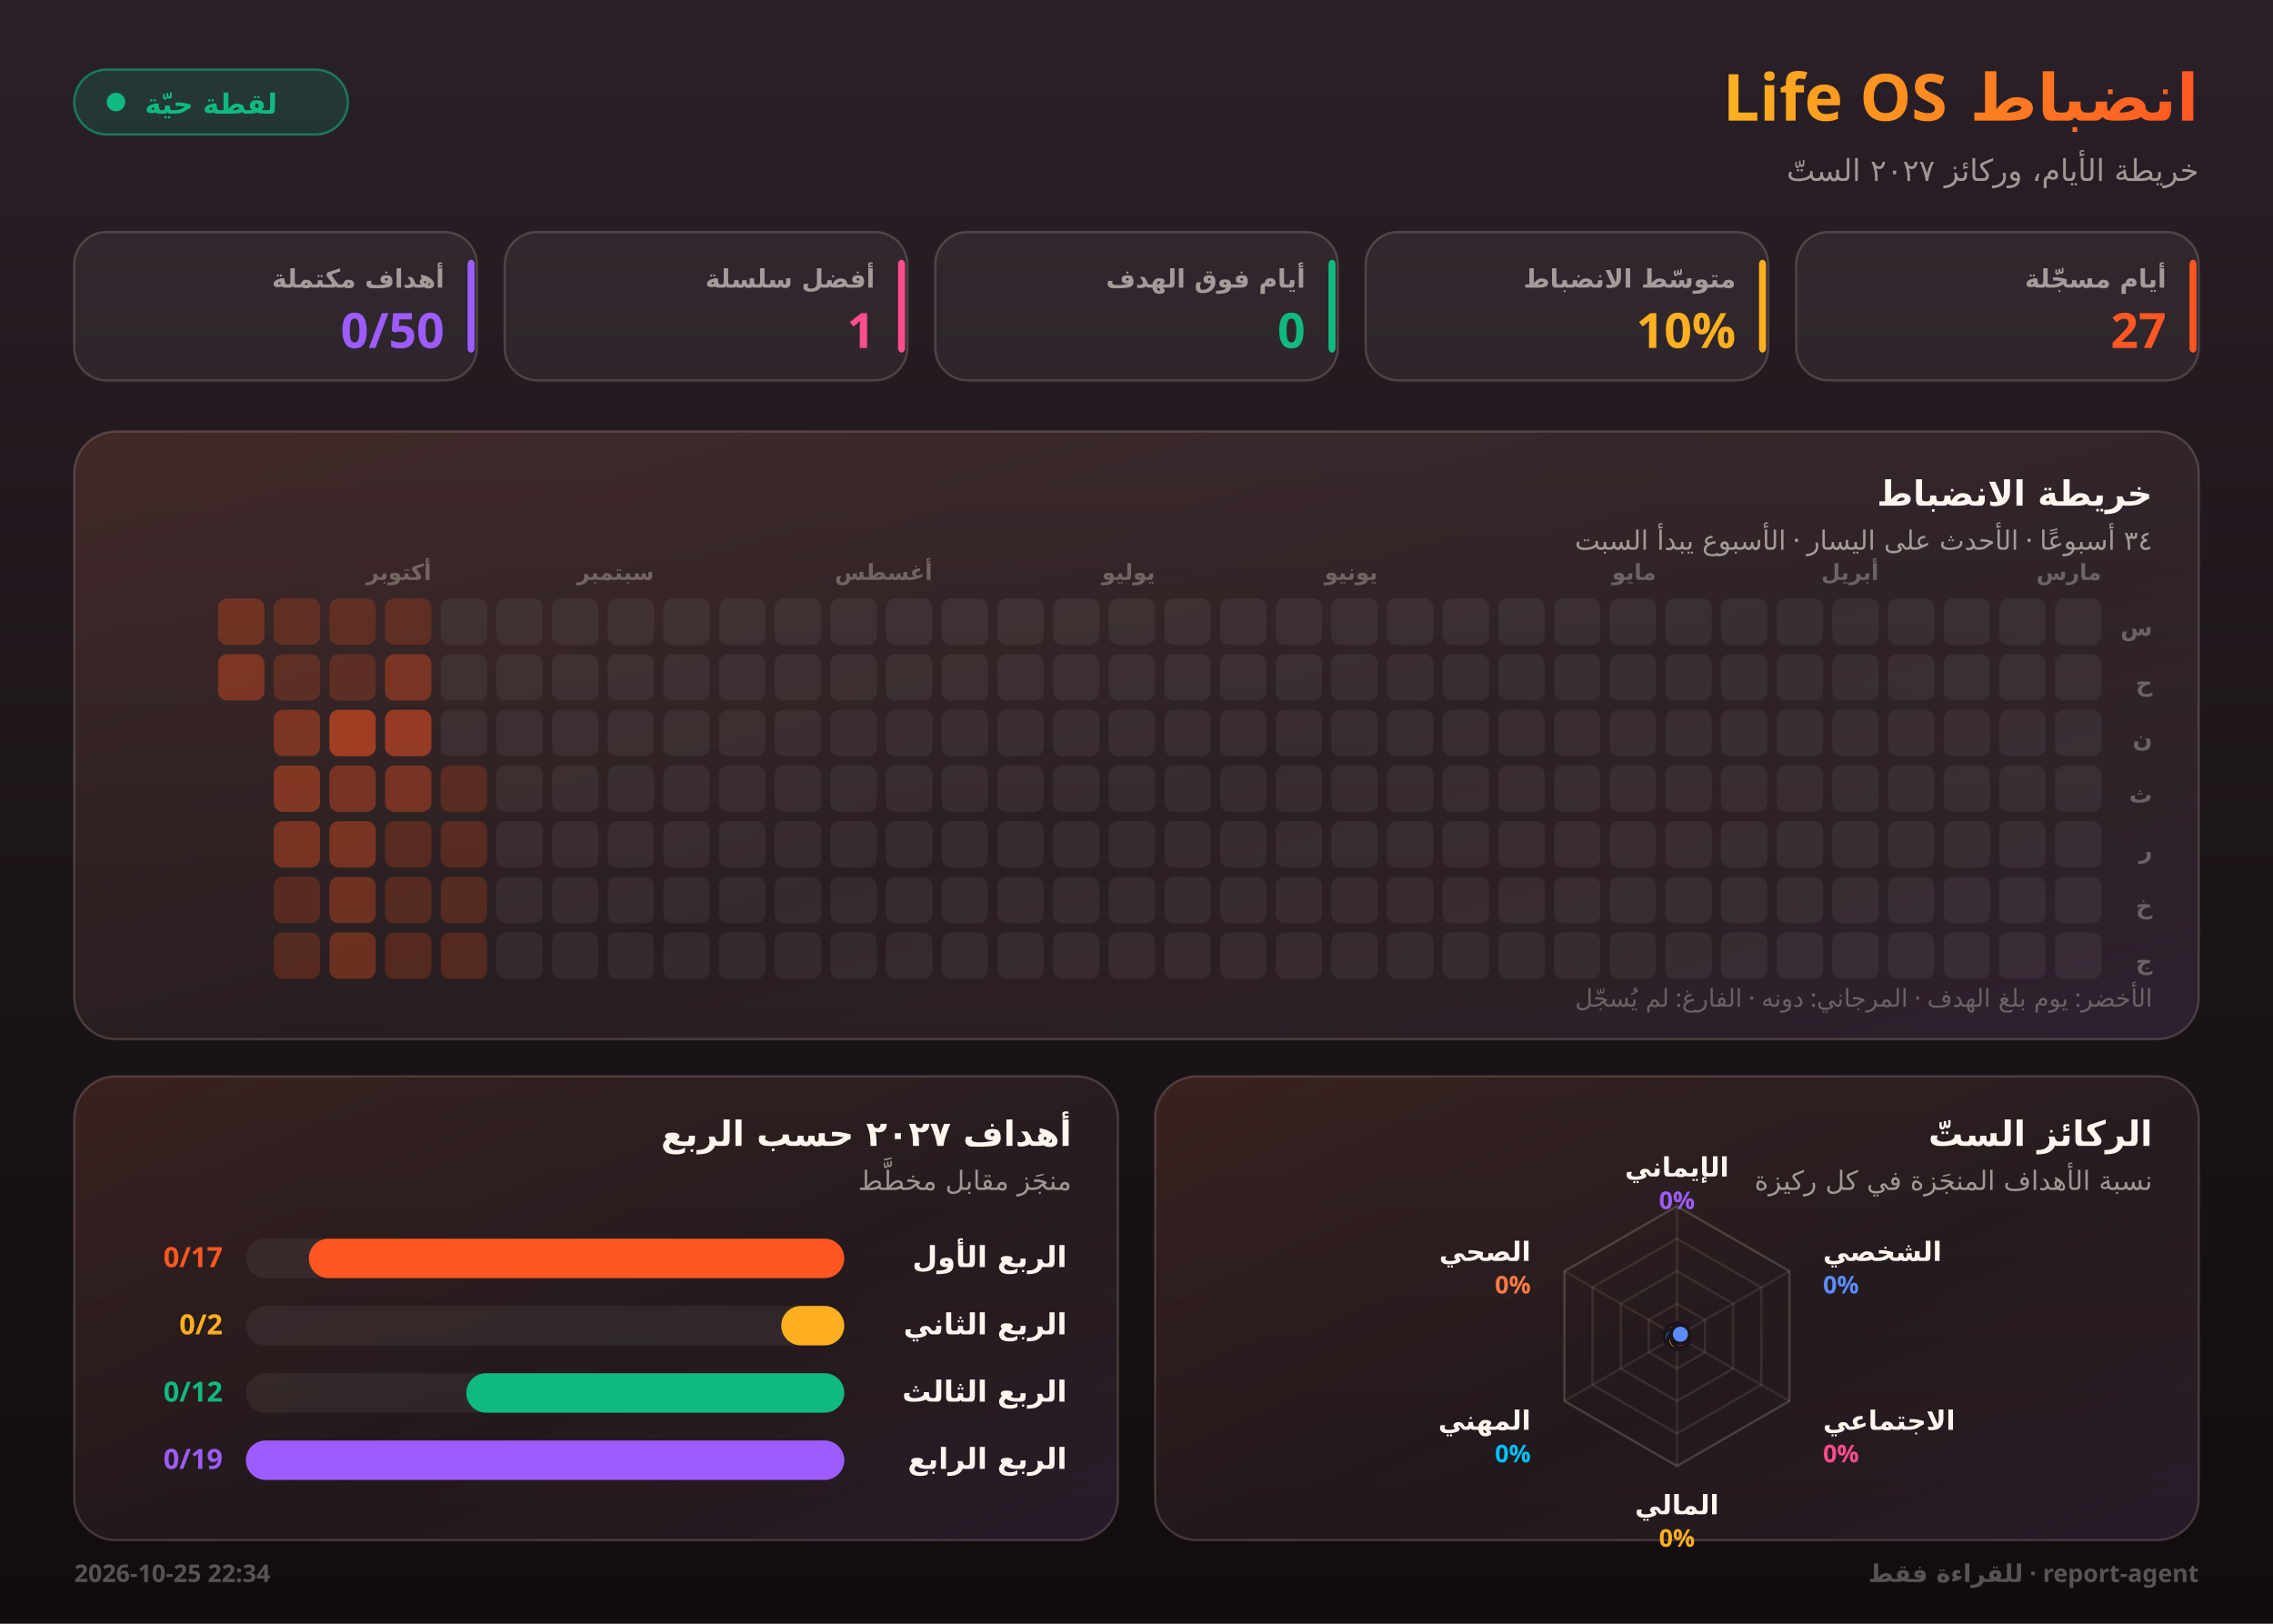
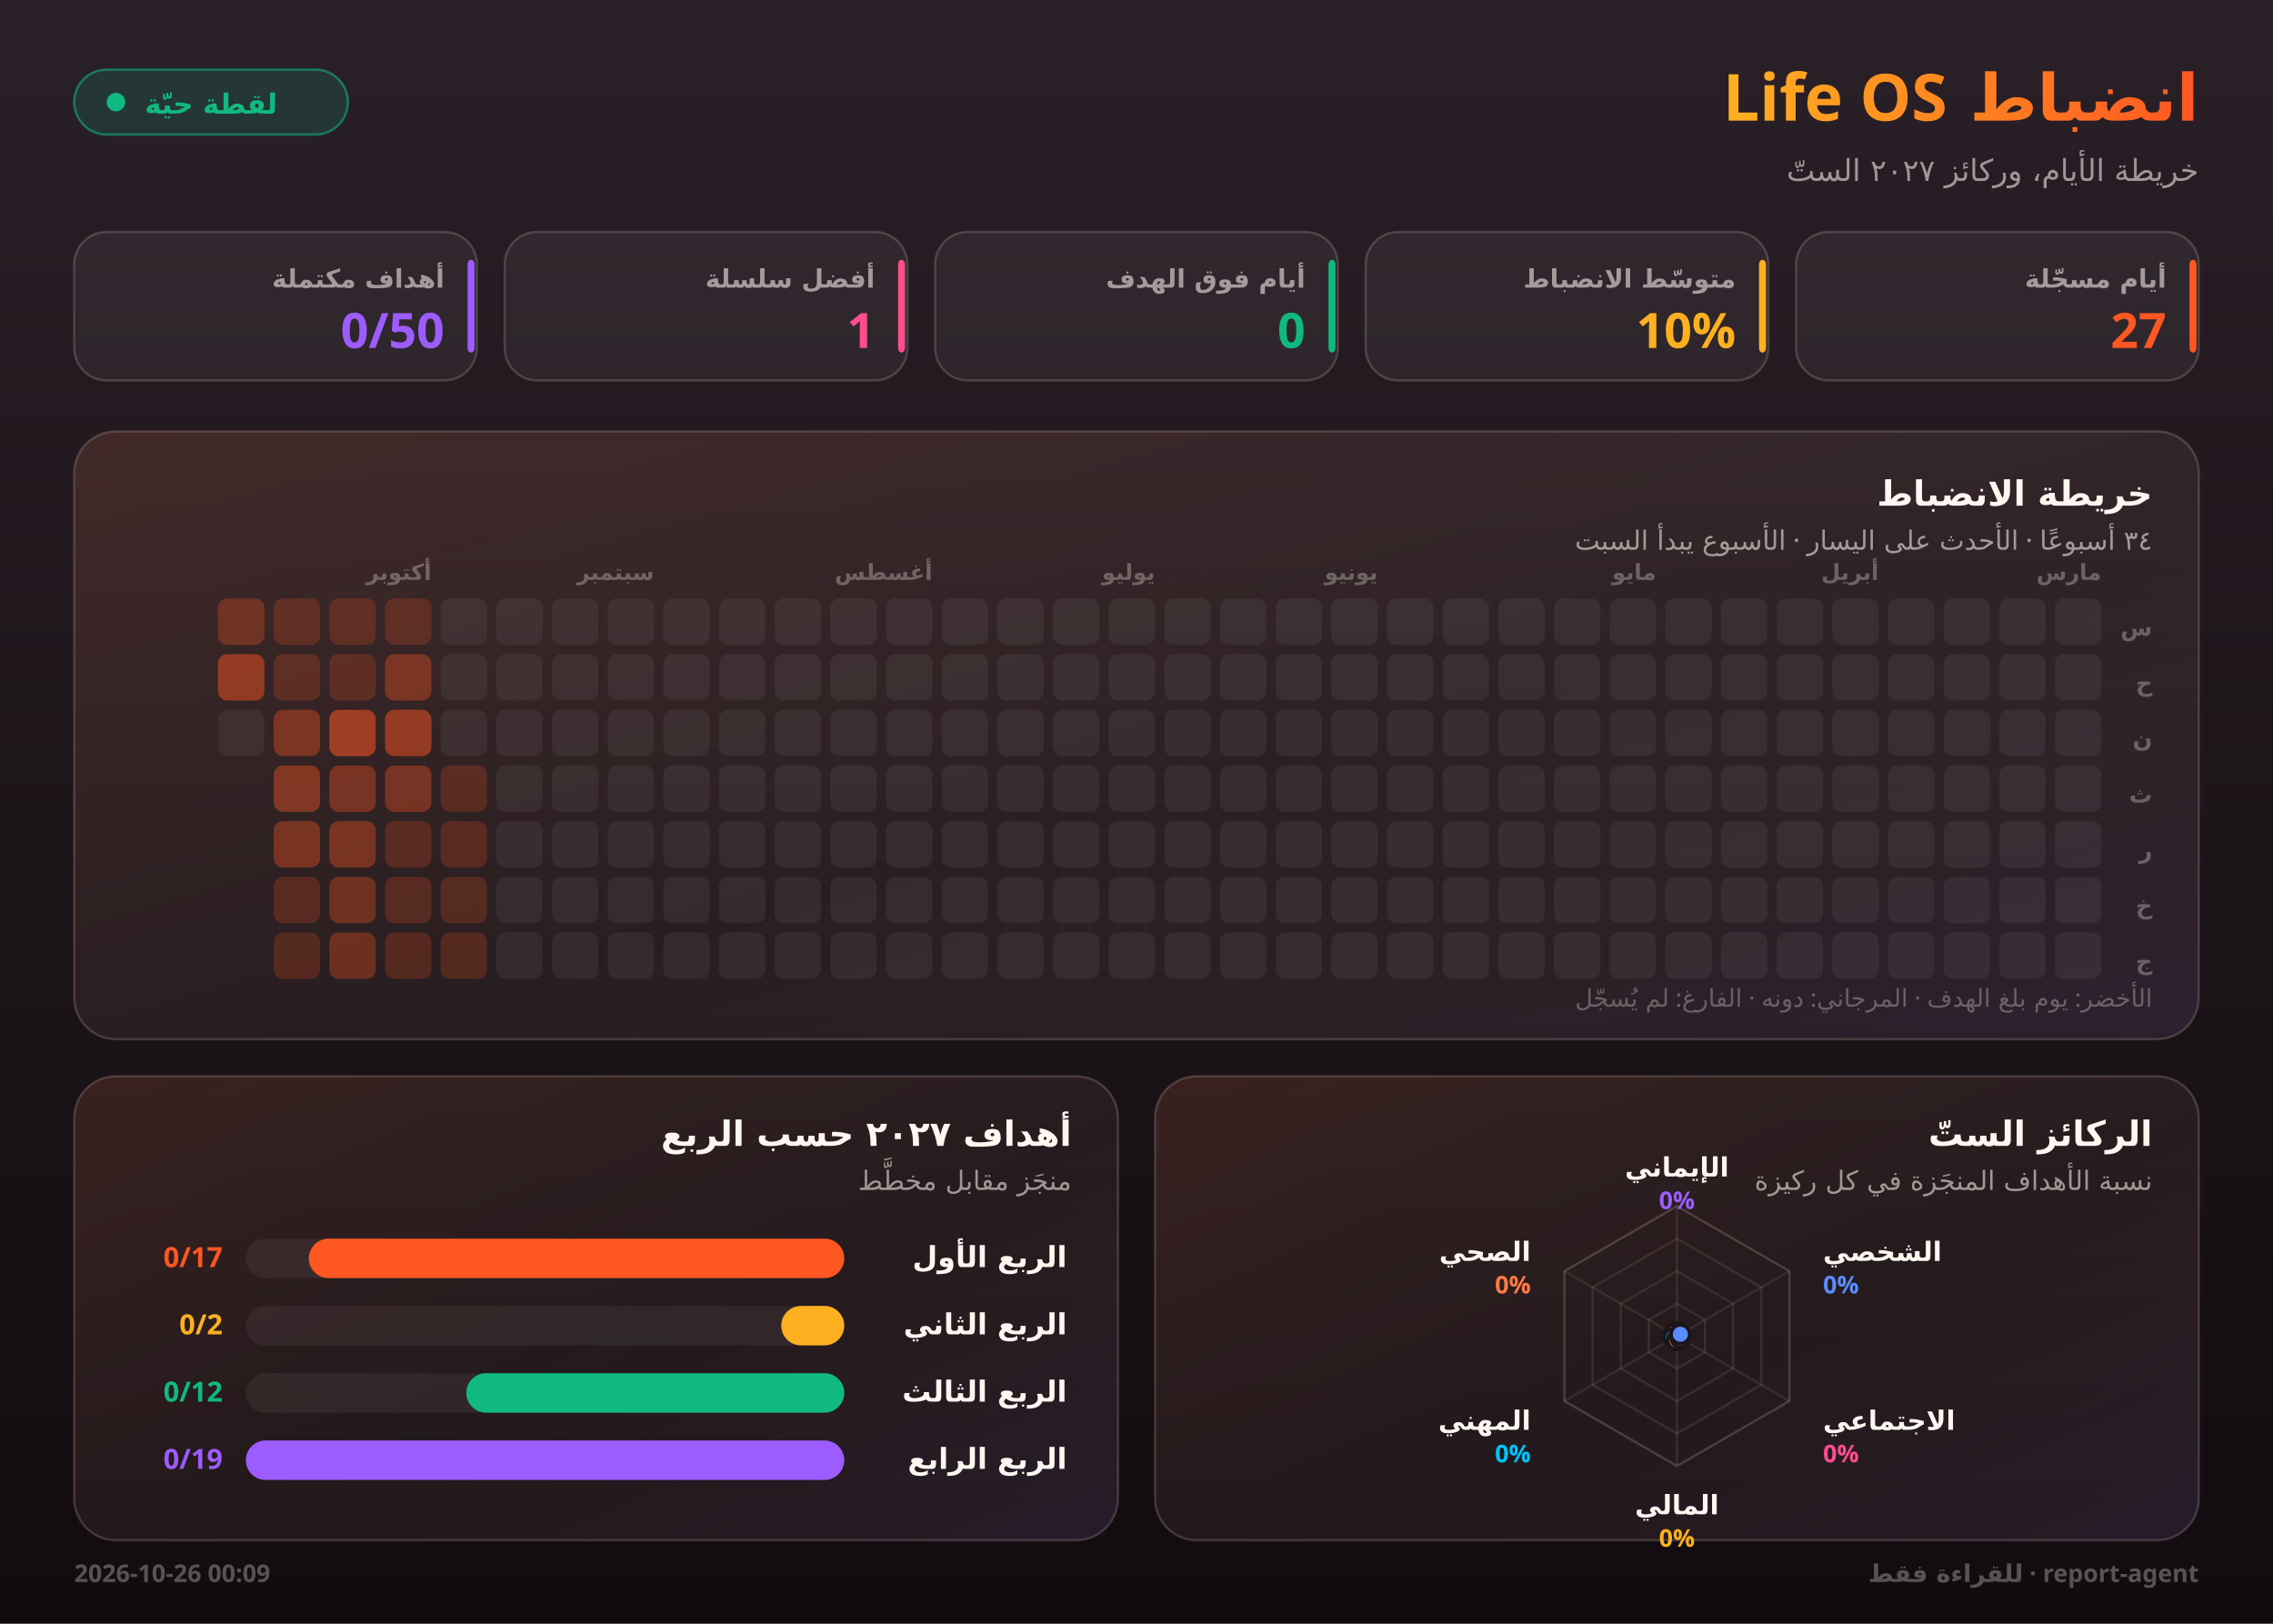
<svg xmlns="http://www.w3.org/2000/svg" width="980" height="700" viewBox="0 0 980 700" font-family="Tajawal, Cairo, 'Segoe UI', system-ui, sans-serif">
  <defs>
    <linearGradient id="sky" x1="0" y1="0" x2="0" y2="1">
      <stop offset="0%" stop-color="#2A2028" />
      <stop offset="55%" stop-color="#1B1418" />
      <stop offset="100%" stop-color="#120C10" />
    </linearGradient>
    <linearGradient id="sheen" x1="0" y1="0" x2="1" y2="1">
      <stop offset="0%" stop-color="#FF5722" stop-opacity="0.10" />
      <stop offset="55%" stop-color="#FF5722" stop-opacity="0.02" />
      <stop offset="100%" stop-color="#9D5CFF" stop-opacity="0.07" />
    </linearGradient>
    <linearGradient id="title" x1="1" y1="0" x2="0" y2="0">
      <stop offset="0%" stop-color="#FF5722" />
      <stop offset="100%" stop-color="#FFB020" />
    </linearGradient>
  </defs>
  <rect width="980" height="700" fill="url(#sky)" />
  <text x="948" y="52" fill="url(#title)" font-size="28" font-weight="800" text-anchor="start" style="direction:rtl;unicode-bidi:isolate">انضباط Life OS</text>
  <text x="948" y="78" fill="rgba(255,246,240,0.56)" font-size="13" font-weight="500" text-anchor="start" style="direction:rtl;unicode-bidi:isolate">خريطة الأيام، وركائز ٢٠٢٧ الستّ</text>
  <rect x="32" y="30" width="118" height="28" rx="14" fill="#10B981" fill-opacity="0.16" stroke="#10B981" stroke-opacity="0.55" />
  <circle cx="50" cy="44" r="4" fill="#10B981" />
  <text x="91" y="49" fill="#10B981" font-size="12" font-weight="700" text-anchor="middle" style="direction:rtl;unicode-bidi:isolate">لقطة حيّة</text>
  <rect x="774.4" y="100" width="173.6" height="64" rx="14" fill="rgba(255,255,255,0.05)" stroke="rgba(255,225,210,0.18)" />
  <rect x="944" y="112" width="3" height="40" rx="2" fill="#FF5722" />
  <text x="934" y="124" fill="rgba(255,246,240,0.56)" font-size="11" font-weight="600" text-anchor="start" style="direction:rtl;unicode-bidi:isolate">أيام مسجّلة</text>
  <text x="934" y="150" fill="#FF5722" font-size="21" font-weight="800" text-anchor="end" style="direction:ltr;unicode-bidi:isolate">27</text>
  <rect x="588.8" y="100" width="173.6" height="64" rx="14" fill="rgba(255,255,255,0.05)" stroke="rgba(255,225,210,0.18)" />
  <rect x="758.4" y="112" width="3" height="40" rx="2" fill="#FFB020" />
  <text x="748.4" y="124" fill="rgba(255,246,240,0.56)" font-size="11" font-weight="600" text-anchor="start" style="direction:rtl;unicode-bidi:isolate">متوسّط الانضباط</text>
  <text x="748.4" y="150" fill="#FFB020" font-size="21" font-weight="800" text-anchor="end" style="direction:ltr;unicode-bidi:isolate">10%</text>
  <rect x="403.2" y="100" width="173.6" height="64" rx="14" fill="rgba(255,255,255,0.05)" stroke="rgba(255,225,210,0.18)" />
  <rect x="572.8" y="112" width="3" height="40" rx="2" fill="#10B981" />
  <text x="562.8" y="124" fill="rgba(255,246,240,0.56)" font-size="11" font-weight="600" text-anchor="start" style="direction:rtl;unicode-bidi:isolate">أيام فوق الهدف</text>
  <text x="562.8" y="150" fill="#10B981" font-size="21" font-weight="800" text-anchor="end" style="direction:ltr;unicode-bidi:isolate">0</text>
  <rect x="217.6" y="100" width="173.6" height="64" rx="14" fill="rgba(255,255,255,0.05)" stroke="rgba(255,225,210,0.18)" />
  <rect x="387.2" y="112" width="3" height="40" rx="2" fill="#FF4D8D" />
  <text x="377.2" y="124" fill="rgba(255,246,240,0.56)" font-size="11" font-weight="600" text-anchor="start" style="direction:rtl;unicode-bidi:isolate">أفضل سلسلة</text>
  <text x="377.2" y="150" fill="#FF4D8D" font-size="21" font-weight="800" text-anchor="end" style="direction:ltr;unicode-bidi:isolate">1</text>
  <rect x="32" y="100" width="173.6" height="64" rx="14" fill="rgba(255,255,255,0.05)" stroke="rgba(255,225,210,0.18)" />
  <rect x="201.6" y="112" width="3" height="40" rx="2" fill="#9D5CFF" />
  <text x="191.6" y="124" fill="rgba(255,246,240,0.56)" font-size="11" font-weight="600" text-anchor="start" style="direction:rtl;unicode-bidi:isolate">أهداف مكتملة</text>
  <text x="191.6" y="150" fill="#9D5CFF" font-size="21" font-weight="800" text-anchor="end" style="direction:ltr;unicode-bidi:isolate">0/50</text>
  <g>
    <rect x="32" y="186" width="916" height="262" rx="18" fill="rgba(255,255,255,0.045)" stroke="rgba(255,225,210,0.18)" />
    <rect x="32" y="186" width="916" height="262" rx="18" fill="url(#sheen)" />
  </g>
  <text x="928" y="218" fill="#FFF6F0" font-size="15" font-weight="700" text-anchor="start" style="direction:rtl;unicode-bidi:isolate">خريطة الانضباط</text>
  <text x="928" y="237" fill="rgba(255,246,240,0.56)" font-size="11.5" font-weight="500" text-anchor="start" style="direction:rtl;unicode-bidi:isolate">٣٤ أسبوعًا · الأحدث على اليسار · الأسبوع يبدأ السبت</text>
  <text x="928" y="274" fill="rgba(255,246,240,0.30)" font-size="10" font-weight="600" text-anchor="start" style="direction:rtl;unicode-bidi:isolate">س</text>
  <text x="928" y="298" fill="rgba(255,246,240,0.30)" font-size="10" font-weight="600" text-anchor="start" style="direction:rtl;unicode-bidi:isolate">ح</text>
  <text x="928" y="322" fill="rgba(255,246,240,0.30)" font-size="10" font-weight="600" text-anchor="start" style="direction:rtl;unicode-bidi:isolate">ن</text>
  <text x="928" y="346" fill="rgba(255,246,240,0.30)" font-size="10" font-weight="600" text-anchor="start" style="direction:rtl;unicode-bidi:isolate">ث</text>
  <text x="928" y="370" fill="rgba(255,246,240,0.30)" font-size="10" font-weight="600" text-anchor="start" style="direction:rtl;unicode-bidi:isolate">ر</text>
  <text x="928" y="394" fill="rgba(255,246,240,0.30)" font-size="10" font-weight="600" text-anchor="start" style="direction:rtl;unicode-bidi:isolate">خ</text>
  <text x="928" y="418" fill="rgba(255,246,240,0.30)" font-size="10" font-weight="600" text-anchor="start" style="direction:rtl;unicode-bidi:isolate">ج</text>
  <text x="906" y="250" fill="rgba(255,246,240,0.30)" font-size="9.5" font-weight="600" text-anchor="start" style="direction:rtl;unicode-bidi:isolate">مارس</text>
  <rect x="886" y="258" width="20" height="20" rx="4" fill="rgba(255,255,255,0.055)" fill-opacity="1.00" />
  <rect x="886" y="282" width="20" height="20" rx="4" fill="rgba(255,255,255,0.055)" fill-opacity="1.00" />
  <rect x="886" y="306" width="20" height="20" rx="4" fill="rgba(255,255,255,0.055)" fill-opacity="1.00" />
  <rect x="886" y="330" width="20" height="20" rx="4" fill="rgba(255,255,255,0.055)" fill-opacity="1.00" />
  <rect x="886" y="354" width="20" height="20" rx="4" fill="rgba(255,255,255,0.055)" fill-opacity="1.00" />
  <rect x="886" y="378" width="20" height="20" rx="4" fill="rgba(255,255,255,0.055)" fill-opacity="1.00" />
  <rect x="886" y="402" width="20" height="20" rx="4" fill="rgba(255,255,255,0.055)" fill-opacity="1.00" />
  <rect x="862" y="258" width="20" height="20" rx="4" fill="rgba(255,255,255,0.055)" fill-opacity="1.00" />
  <rect x="862" y="282" width="20" height="20" rx="4" fill="rgba(255,255,255,0.055)" fill-opacity="1.00" />
  <rect x="862" y="306" width="20" height="20" rx="4" fill="rgba(255,255,255,0.055)" fill-opacity="1.00" />
  <rect x="862" y="330" width="20" height="20" rx="4" fill="rgba(255,255,255,0.055)" fill-opacity="1.00" />
  <rect x="862" y="354" width="20" height="20" rx="4" fill="rgba(255,255,255,0.055)" fill-opacity="1.00" />
  <rect x="862" y="378" width="20" height="20" rx="4" fill="rgba(255,255,255,0.055)" fill-opacity="1.00" />
  <rect x="862" y="402" width="20" height="20" rx="4" fill="rgba(255,255,255,0.055)" fill-opacity="1.00" />
  <rect x="838" y="258" width="20" height="20" rx="4" fill="rgba(255,255,255,0.055)" fill-opacity="1.00" />
  <rect x="838" y="282" width="20" height="20" rx="4" fill="rgba(255,255,255,0.055)" fill-opacity="1.00" />
  <rect x="838" y="306" width="20" height="20" rx="4" fill="rgba(255,255,255,0.055)" fill-opacity="1.00" />
  <rect x="838" y="330" width="20" height="20" rx="4" fill="rgba(255,255,255,0.055)" fill-opacity="1.00" />
  <rect x="838" y="354" width="20" height="20" rx="4" fill="rgba(255,255,255,0.055)" fill-opacity="1.00" />
  <rect x="838" y="378" width="20" height="20" rx="4" fill="rgba(255,255,255,0.055)" fill-opacity="1.00" />
  <rect x="838" y="402" width="20" height="20" rx="4" fill="rgba(255,255,255,0.055)" fill-opacity="1.00" />
  <rect x="814" y="258" width="20" height="20" rx="4" fill="rgba(255,255,255,0.055)" fill-opacity="1.00" />
  <rect x="814" y="282" width="20" height="20" rx="4" fill="rgba(255,255,255,0.055)" fill-opacity="1.00" />
  <rect x="814" y="306" width="20" height="20" rx="4" fill="rgba(255,255,255,0.055)" fill-opacity="1.00" />
  <rect x="814" y="330" width="20" height="20" rx="4" fill="rgba(255,255,255,0.055)" fill-opacity="1.00" />
  <rect x="814" y="354" width="20" height="20" rx="4" fill="rgba(255,255,255,0.055)" fill-opacity="1.00" />
  <rect x="814" y="378" width="20" height="20" rx="4" fill="rgba(255,255,255,0.055)" fill-opacity="1.00" />
  <rect x="814" y="402" width="20" height="20" rx="4" fill="rgba(255,255,255,0.055)" fill-opacity="1.00" />
  <text x="810" y="250" fill="rgba(255,246,240,0.30)" font-size="9.5" font-weight="600" text-anchor="start" style="direction:rtl;unicode-bidi:isolate">أبريل</text>
  <rect x="790" y="258" width="20" height="20" rx="4" fill="rgba(255,255,255,0.055)" fill-opacity="1.00" />
  <rect x="790" y="282" width="20" height="20" rx="4" fill="rgba(255,255,255,0.055)" fill-opacity="1.00" />
  <rect x="790" y="306" width="20" height="20" rx="4" fill="rgba(255,255,255,0.055)" fill-opacity="1.00" />
  <rect x="790" y="330" width="20" height="20" rx="4" fill="rgba(255,255,255,0.055)" fill-opacity="1.00" />
  <rect x="790" y="354" width="20" height="20" rx="4" fill="rgba(255,255,255,0.055)" fill-opacity="1.00" />
  <rect x="790" y="378" width="20" height="20" rx="4" fill="rgba(255,255,255,0.055)" fill-opacity="1.00" />
  <rect x="790" y="402" width="20" height="20" rx="4" fill="rgba(255,255,255,0.055)" fill-opacity="1.00" />
  <rect x="766" y="258" width="20" height="20" rx="4" fill="rgba(255,255,255,0.055)" fill-opacity="1.00" />
  <rect x="766" y="282" width="20" height="20" rx="4" fill="rgba(255,255,255,0.055)" fill-opacity="1.00" />
  <rect x="766" y="306" width="20" height="20" rx="4" fill="rgba(255,255,255,0.055)" fill-opacity="1.00" />
  <rect x="766" y="330" width="20" height="20" rx="4" fill="rgba(255,255,255,0.055)" fill-opacity="1.00" />
  <rect x="766" y="354" width="20" height="20" rx="4" fill="rgba(255,255,255,0.055)" fill-opacity="1.00" />
  <rect x="766" y="378" width="20" height="20" rx="4" fill="rgba(255,255,255,0.055)" fill-opacity="1.00" />
  <rect x="766" y="402" width="20" height="20" rx="4" fill="rgba(255,255,255,0.055)" fill-opacity="1.00" />
  <rect x="742" y="258" width="20" height="20" rx="4" fill="rgba(255,255,255,0.055)" fill-opacity="1.00" />
  <rect x="742" y="282" width="20" height="20" rx="4" fill="rgba(255,255,255,0.055)" fill-opacity="1.00" />
  <rect x="742" y="306" width="20" height="20" rx="4" fill="rgba(255,255,255,0.055)" fill-opacity="1.00" />
  <rect x="742" y="330" width="20" height="20" rx="4" fill="rgba(255,255,255,0.055)" fill-opacity="1.00" />
  <rect x="742" y="354" width="20" height="20" rx="4" fill="rgba(255,255,255,0.055)" fill-opacity="1.00" />
  <rect x="742" y="378" width="20" height="20" rx="4" fill="rgba(255,255,255,0.055)" fill-opacity="1.00" />
  <rect x="742" y="402" width="20" height="20" rx="4" fill="rgba(255,255,255,0.055)" fill-opacity="1.00" />
  <rect x="718" y="258" width="20" height="20" rx="4" fill="rgba(255,255,255,0.055)" fill-opacity="1.00" />
  <rect x="718" y="282" width="20" height="20" rx="4" fill="rgba(255,255,255,0.055)" fill-opacity="1.00" />
  <rect x="718" y="306" width="20" height="20" rx="4" fill="rgba(255,255,255,0.055)" fill-opacity="1.00" />
  <rect x="718" y="330" width="20" height="20" rx="4" fill="rgba(255,255,255,0.055)" fill-opacity="1.00" />
  <rect x="718" y="354" width="20" height="20" rx="4" fill="rgba(255,255,255,0.055)" fill-opacity="1.00" />
  <rect x="718" y="378" width="20" height="20" rx="4" fill="rgba(255,255,255,0.055)" fill-opacity="1.00" />
  <rect x="718" y="402" width="20" height="20" rx="4" fill="rgba(255,255,255,0.055)" fill-opacity="1.00" />
  <text x="714" y="250" fill="rgba(255,246,240,0.30)" font-size="9.5" font-weight="600" text-anchor="start" style="direction:rtl;unicode-bidi:isolate">مايو</text>
  <rect x="694" y="258" width="20" height="20" rx="4" fill="rgba(255,255,255,0.055)" fill-opacity="1.00" />
  <rect x="694" y="282" width="20" height="20" rx="4" fill="rgba(255,255,255,0.055)" fill-opacity="1.00" />
  <rect x="694" y="306" width="20" height="20" rx="4" fill="rgba(255,255,255,0.055)" fill-opacity="1.00" />
  <rect x="694" y="330" width="20" height="20" rx="4" fill="rgba(255,255,255,0.055)" fill-opacity="1.00" />
  <rect x="694" y="354" width="20" height="20" rx="4" fill="rgba(255,255,255,0.055)" fill-opacity="1.00" />
  <rect x="694" y="378" width="20" height="20" rx="4" fill="rgba(255,255,255,0.055)" fill-opacity="1.00" />
  <rect x="694" y="402" width="20" height="20" rx="4" fill="rgba(255,255,255,0.055)" fill-opacity="1.00" />
  <rect x="670" y="258" width="20" height="20" rx="4" fill="rgba(255,255,255,0.055)" fill-opacity="1.00" />
  <rect x="670" y="282" width="20" height="20" rx="4" fill="rgba(255,255,255,0.055)" fill-opacity="1.00" />
  <rect x="670" y="306" width="20" height="20" rx="4" fill="rgba(255,255,255,0.055)" fill-opacity="1.00" />
  <rect x="670" y="330" width="20" height="20" rx="4" fill="rgba(255,255,255,0.055)" fill-opacity="1.00" />
  <rect x="670" y="354" width="20" height="20" rx="4" fill="rgba(255,255,255,0.055)" fill-opacity="1.00" />
  <rect x="670" y="378" width="20" height="20" rx="4" fill="rgba(255,255,255,0.055)" fill-opacity="1.00" />
  <rect x="670" y="402" width="20" height="20" rx="4" fill="rgba(255,255,255,0.055)" fill-opacity="1.00" />
  <rect x="646" y="258" width="20" height="20" rx="4" fill="rgba(255,255,255,0.055)" fill-opacity="1.00" />
  <rect x="646" y="282" width="20" height="20" rx="4" fill="rgba(255,255,255,0.055)" fill-opacity="1.00" />
  <rect x="646" y="306" width="20" height="20" rx="4" fill="rgba(255,255,255,0.055)" fill-opacity="1.00" />
  <rect x="646" y="330" width="20" height="20" rx="4" fill="rgba(255,255,255,0.055)" fill-opacity="1.00" />
  <rect x="646" y="354" width="20" height="20" rx="4" fill="rgba(255,255,255,0.055)" fill-opacity="1.00" />
  <rect x="646" y="378" width="20" height="20" rx="4" fill="rgba(255,255,255,0.055)" fill-opacity="1.00" />
  <rect x="646" y="402" width="20" height="20" rx="4" fill="rgba(255,255,255,0.055)" fill-opacity="1.00" />
  <rect x="622" y="258" width="20" height="20" rx="4" fill="rgba(255,255,255,0.055)" fill-opacity="1.00" />
  <rect x="622" y="282" width="20" height="20" rx="4" fill="rgba(255,255,255,0.055)" fill-opacity="1.00" />
  <rect x="622" y="306" width="20" height="20" rx="4" fill="rgba(255,255,255,0.055)" fill-opacity="1.00" />
  <rect x="622" y="330" width="20" height="20" rx="4" fill="rgba(255,255,255,0.055)" fill-opacity="1.00" />
  <rect x="622" y="354" width="20" height="20" rx="4" fill="rgba(255,255,255,0.055)" fill-opacity="1.00" />
  <rect x="622" y="378" width="20" height="20" rx="4" fill="rgba(255,255,255,0.055)" fill-opacity="1.00" />
  <rect x="622" y="402" width="20" height="20" rx="4" fill="rgba(255,255,255,0.055)" fill-opacity="1.00" />
  <rect x="598" y="258" width="20" height="20" rx="4" fill="rgba(255,255,255,0.055)" fill-opacity="1.00" />
  <rect x="598" y="282" width="20" height="20" rx="4" fill="rgba(255,255,255,0.055)" fill-opacity="1.00" />
  <rect x="598" y="306" width="20" height="20" rx="4" fill="rgba(255,255,255,0.055)" fill-opacity="1.00" />
  <rect x="598" y="330" width="20" height="20" rx="4" fill="rgba(255,255,255,0.055)" fill-opacity="1.00" />
  <rect x="598" y="354" width="20" height="20" rx="4" fill="rgba(255,255,255,0.055)" fill-opacity="1.00" />
  <rect x="598" y="378" width="20" height="20" rx="4" fill="rgba(255,255,255,0.055)" fill-opacity="1.00" />
  <rect x="598" y="402" width="20" height="20" rx="4" fill="rgba(255,255,255,0.055)" fill-opacity="1.00" />
  <text x="594" y="250" fill="rgba(255,246,240,0.30)" font-size="9.5" font-weight="600" text-anchor="start" style="direction:rtl;unicode-bidi:isolate">يونيو</text>
  <rect x="574" y="258" width="20" height="20" rx="4" fill="rgba(255,255,255,0.055)" fill-opacity="1.00" />
  <rect x="574" y="282" width="20" height="20" rx="4" fill="rgba(255,255,255,0.055)" fill-opacity="1.00" />
  <rect x="574" y="306" width="20" height="20" rx="4" fill="rgba(255,255,255,0.055)" fill-opacity="1.00" />
  <rect x="574" y="330" width="20" height="20" rx="4" fill="rgba(255,255,255,0.055)" fill-opacity="1.00" />
  <rect x="574" y="354" width="20" height="20" rx="4" fill="rgba(255,255,255,0.055)" fill-opacity="1.00" />
  <rect x="574" y="378" width="20" height="20" rx="4" fill="rgba(255,255,255,0.055)" fill-opacity="1.00" />
  <rect x="574" y="402" width="20" height="20" rx="4" fill="rgba(255,255,255,0.055)" fill-opacity="1.00" />
  <rect x="550" y="258" width="20" height="20" rx="4" fill="rgba(255,255,255,0.055)" fill-opacity="1.00" />
  <rect x="550" y="282" width="20" height="20" rx="4" fill="rgba(255,255,255,0.055)" fill-opacity="1.00" />
  <rect x="550" y="306" width="20" height="20" rx="4" fill="rgba(255,255,255,0.055)" fill-opacity="1.00" />
  <rect x="550" y="330" width="20" height="20" rx="4" fill="rgba(255,255,255,0.055)" fill-opacity="1.00" />
  <rect x="550" y="354" width="20" height="20" rx="4" fill="rgba(255,255,255,0.055)" fill-opacity="1.00" />
  <rect x="550" y="378" width="20" height="20" rx="4" fill="rgba(255,255,255,0.055)" fill-opacity="1.00" />
  <rect x="550" y="402" width="20" height="20" rx="4" fill="rgba(255,255,255,0.055)" fill-opacity="1.00" />
  <rect x="526" y="258" width="20" height="20" rx="4" fill="rgba(255,255,255,0.055)" fill-opacity="1.00" />
  <rect x="526" y="282" width="20" height="20" rx="4" fill="rgba(255,255,255,0.055)" fill-opacity="1.00" />
  <rect x="526" y="306" width="20" height="20" rx="4" fill="rgba(255,255,255,0.055)" fill-opacity="1.00" />
  <rect x="526" y="330" width="20" height="20" rx="4" fill="rgba(255,255,255,0.055)" fill-opacity="1.00" />
  <rect x="526" y="354" width="20" height="20" rx="4" fill="rgba(255,255,255,0.055)" fill-opacity="1.00" />
  <rect x="526" y="378" width="20" height="20" rx="4" fill="rgba(255,255,255,0.055)" fill-opacity="1.00" />
  <rect x="526" y="402" width="20" height="20" rx="4" fill="rgba(255,255,255,0.055)" fill-opacity="1.00" />
  <rect x="502" y="258" width="20" height="20" rx="4" fill="rgba(255,255,255,0.055)" fill-opacity="1.00" />
  <rect x="502" y="282" width="20" height="20" rx="4" fill="rgba(255,255,255,0.055)" fill-opacity="1.00" />
  <rect x="502" y="306" width="20" height="20" rx="4" fill="rgba(255,255,255,0.055)" fill-opacity="1.00" />
  <rect x="502" y="330" width="20" height="20" rx="4" fill="rgba(255,255,255,0.055)" fill-opacity="1.00" />
  <rect x="502" y="354" width="20" height="20" rx="4" fill="rgba(255,255,255,0.055)" fill-opacity="1.00" />
  <rect x="502" y="378" width="20" height="20" rx="4" fill="rgba(255,255,255,0.055)" fill-opacity="1.00" />
  <rect x="502" y="402" width="20" height="20" rx="4" fill="rgba(255,255,255,0.055)" fill-opacity="1.00" />
  <text x="498" y="250" fill="rgba(255,246,240,0.30)" font-size="9.5" font-weight="600" text-anchor="start" style="direction:rtl;unicode-bidi:isolate">يوليو</text>
  <rect x="478" y="258" width="20" height="20" rx="4" fill="rgba(255,255,255,0.055)" fill-opacity="1.00" />
  <rect x="478" y="282" width="20" height="20" rx="4" fill="rgba(255,255,255,0.055)" fill-opacity="1.00" />
  <rect x="478" y="306" width="20" height="20" rx="4" fill="rgba(255,255,255,0.055)" fill-opacity="1.00" />
  <rect x="478" y="330" width="20" height="20" rx="4" fill="rgba(255,255,255,0.055)" fill-opacity="1.00" />
  <rect x="478" y="354" width="20" height="20" rx="4" fill="rgba(255,255,255,0.055)" fill-opacity="1.00" />
  <rect x="478" y="378" width="20" height="20" rx="4" fill="rgba(255,255,255,0.055)" fill-opacity="1.00" />
  <rect x="478" y="402" width="20" height="20" rx="4" fill="rgba(255,255,255,0.055)" fill-opacity="1.00" />
  <rect x="454" y="258" width="20" height="20" rx="4" fill="rgba(255,255,255,0.055)" fill-opacity="1.00" />
  <rect x="454" y="282" width="20" height="20" rx="4" fill="rgba(255,255,255,0.055)" fill-opacity="1.00" />
  <rect x="454" y="306" width="20" height="20" rx="4" fill="rgba(255,255,255,0.055)" fill-opacity="1.00" />
  <rect x="454" y="330" width="20" height="20" rx="4" fill="rgba(255,255,255,0.055)" fill-opacity="1.00" />
  <rect x="454" y="354" width="20" height="20" rx="4" fill="rgba(255,255,255,0.055)" fill-opacity="1.00" />
  <rect x="454" y="378" width="20" height="20" rx="4" fill="rgba(255,255,255,0.055)" fill-opacity="1.00" />
  <rect x="454" y="402" width="20" height="20" rx="4" fill="rgba(255,255,255,0.055)" fill-opacity="1.00" />
  <rect x="430" y="258" width="20" height="20" rx="4" fill="rgba(255,255,255,0.055)" fill-opacity="1.00" />
  <rect x="430" y="282" width="20" height="20" rx="4" fill="rgba(255,255,255,0.055)" fill-opacity="1.00" />
  <rect x="430" y="306" width="20" height="20" rx="4" fill="rgba(255,255,255,0.055)" fill-opacity="1.00" />
  <rect x="430" y="330" width="20" height="20" rx="4" fill="rgba(255,255,255,0.055)" fill-opacity="1.00" />
  <rect x="430" y="354" width="20" height="20" rx="4" fill="rgba(255,255,255,0.055)" fill-opacity="1.00" />
  <rect x="430" y="378" width="20" height="20" rx="4" fill="rgba(255,255,255,0.055)" fill-opacity="1.00" />
  <rect x="430" y="402" width="20" height="20" rx="4" fill="rgba(255,255,255,0.055)" fill-opacity="1.00" />
  <rect x="406" y="258" width="20" height="20" rx="4" fill="rgba(255,255,255,0.055)" fill-opacity="1.00" />
  <rect x="406" y="282" width="20" height="20" rx="4" fill="rgba(255,255,255,0.055)" fill-opacity="1.00" />
  <rect x="406" y="306" width="20" height="20" rx="4" fill="rgba(255,255,255,0.055)" fill-opacity="1.00" />
  <rect x="406" y="330" width="20" height="20" rx="4" fill="rgba(255,255,255,0.055)" fill-opacity="1.00" />
  <rect x="406" y="354" width="20" height="20" rx="4" fill="rgba(255,255,255,0.055)" fill-opacity="1.00" />
  <rect x="406" y="378" width="20" height="20" rx="4" fill="rgba(255,255,255,0.055)" fill-opacity="1.00" />
  <rect x="406" y="402" width="20" height="20" rx="4" fill="rgba(255,255,255,0.055)" fill-opacity="1.00" />
  <text x="402" y="250" fill="rgba(255,246,240,0.30)" font-size="9.5" font-weight="600" text-anchor="start" style="direction:rtl;unicode-bidi:isolate">أغسطس</text>
  <rect x="382" y="258" width="20" height="20" rx="4" fill="rgba(255,255,255,0.055)" fill-opacity="1.00" />
  <rect x="382" y="282" width="20" height="20" rx="4" fill="rgba(255,255,255,0.055)" fill-opacity="1.00" />
  <rect x="382" y="306" width="20" height="20" rx="4" fill="rgba(255,255,255,0.055)" fill-opacity="1.00" />
  <rect x="382" y="330" width="20" height="20" rx="4" fill="rgba(255,255,255,0.055)" fill-opacity="1.00" />
  <rect x="382" y="354" width="20" height="20" rx="4" fill="rgba(255,255,255,0.055)" fill-opacity="1.00" />
  <rect x="382" y="378" width="20" height="20" rx="4" fill="rgba(255,255,255,0.055)" fill-opacity="1.00" />
  <rect x="382" y="402" width="20" height="20" rx="4" fill="rgba(255,255,255,0.055)" fill-opacity="1.00" />
  <rect x="358" y="258" width="20" height="20" rx="4" fill="rgba(255,255,255,0.055)" fill-opacity="1.00" />
  <rect x="358" y="282" width="20" height="20" rx="4" fill="rgba(255,255,255,0.055)" fill-opacity="1.00" />
  <rect x="358" y="306" width="20" height="20" rx="4" fill="rgba(255,255,255,0.055)" fill-opacity="1.00" />
  <rect x="358" y="330" width="20" height="20" rx="4" fill="rgba(255,255,255,0.055)" fill-opacity="1.00" />
  <rect x="358" y="354" width="20" height="20" rx="4" fill="rgba(255,255,255,0.055)" fill-opacity="1.00" />
  <rect x="358" y="378" width="20" height="20" rx="4" fill="rgba(255,255,255,0.055)" fill-opacity="1.00" />
  <rect x="358" y="402" width="20" height="20" rx="4" fill="rgba(255,255,255,0.055)" fill-opacity="1.00" />
  <rect x="334" y="258" width="20" height="20" rx="4" fill="rgba(255,255,255,0.055)" fill-opacity="1.00" />
  <rect x="334" y="282" width="20" height="20" rx="4" fill="rgba(255,255,255,0.055)" fill-opacity="1.00" />
  <rect x="334" y="306" width="20" height="20" rx="4" fill="rgba(255,255,255,0.055)" fill-opacity="1.00" />
  <rect x="334" y="330" width="20" height="20" rx="4" fill="rgba(255,255,255,0.055)" fill-opacity="1.00" />
  <rect x="334" y="354" width="20" height="20" rx="4" fill="rgba(255,255,255,0.055)" fill-opacity="1.00" />
  <rect x="334" y="378" width="20" height="20" rx="4" fill="rgba(255,255,255,0.055)" fill-opacity="1.00" />
  <rect x="334" y="402" width="20" height="20" rx="4" fill="rgba(255,255,255,0.055)" fill-opacity="1.00" />
  <rect x="310" y="258" width="20" height="20" rx="4" fill="rgba(255,255,255,0.055)" fill-opacity="1.00" />
  <rect x="310" y="282" width="20" height="20" rx="4" fill="rgba(255,255,255,0.055)" fill-opacity="1.00" />
  <rect x="310" y="306" width="20" height="20" rx="4" fill="rgba(255,255,255,0.055)" fill-opacity="1.00" />
  <rect x="310" y="330" width="20" height="20" rx="4" fill="rgba(255,255,255,0.055)" fill-opacity="1.00" />
  <rect x="310" y="354" width="20" height="20" rx="4" fill="rgba(255,255,255,0.055)" fill-opacity="1.00" />
  <rect x="310" y="378" width="20" height="20" rx="4" fill="rgba(255,255,255,0.055)" fill-opacity="1.00" />
  <rect x="310" y="402" width="20" height="20" rx="4" fill="rgba(255,255,255,0.055)" fill-opacity="1.00" />
  <rect x="286" y="258" width="20" height="20" rx="4" fill="rgba(255,255,255,0.055)" fill-opacity="1.00" />
  <rect x="286" y="282" width="20" height="20" rx="4" fill="rgba(255,255,255,0.055)" fill-opacity="1.00" />
  <rect x="286" y="306" width="20" height="20" rx="4" fill="rgba(255,255,255,0.055)" fill-opacity="1.00" />
  <rect x="286" y="330" width="20" height="20" rx="4" fill="rgba(255,255,255,0.055)" fill-opacity="1.00" />
  <rect x="286" y="354" width="20" height="20" rx="4" fill="rgba(255,255,255,0.055)" fill-opacity="1.00" />
  <rect x="286" y="378" width="20" height="20" rx="4" fill="rgba(255,255,255,0.055)" fill-opacity="1.00" />
  <rect x="286" y="402" width="20" height="20" rx="4" fill="rgba(255,255,255,0.055)" fill-opacity="1.00" />
  <text x="282" y="250" fill="rgba(255,246,240,0.30)" font-size="9.5" font-weight="600" text-anchor="start" style="direction:rtl;unicode-bidi:isolate">سبتمبر</text>
  <rect x="262" y="258" width="20" height="20" rx="4" fill="rgba(255,255,255,0.055)" fill-opacity="1.00" />
  <rect x="262" y="282" width="20" height="20" rx="4" fill="rgba(255,255,255,0.055)" fill-opacity="1.00" />
  <rect x="262" y="306" width="20" height="20" rx="4" fill="rgba(255,255,255,0.055)" fill-opacity="1.00" />
  <rect x="262" y="330" width="20" height="20" rx="4" fill="rgba(255,255,255,0.055)" fill-opacity="1.00" />
  <rect x="262" y="354" width="20" height="20" rx="4" fill="rgba(255,255,255,0.055)" fill-opacity="1.00" />
  <rect x="262" y="378" width="20" height="20" rx="4" fill="rgba(255,255,255,0.055)" fill-opacity="1.00" />
  <rect x="262" y="402" width="20" height="20" rx="4" fill="rgba(255,255,255,0.055)" fill-opacity="1.00" />
  <rect x="238" y="258" width="20" height="20" rx="4" fill="rgba(255,255,255,0.055)" fill-opacity="1.00" />
  <rect x="238" y="282" width="20" height="20" rx="4" fill="rgba(255,255,255,0.055)" fill-opacity="1.00" />
  <rect x="238" y="306" width="20" height="20" rx="4" fill="rgba(255,255,255,0.055)" fill-opacity="1.00" />
  <rect x="238" y="330" width="20" height="20" rx="4" fill="rgba(255,255,255,0.055)" fill-opacity="1.00" />
  <rect x="238" y="354" width="20" height="20" rx="4" fill="rgba(255,255,255,0.055)" fill-opacity="1.00" />
  <rect x="238" y="378" width="20" height="20" rx="4" fill="rgba(255,255,255,0.055)" fill-opacity="1.00" />
  <rect x="238" y="402" width="20" height="20" rx="4" fill="rgba(255,255,255,0.055)" fill-opacity="1.00" />
  <rect x="214" y="258" width="20" height="20" rx="4" fill="rgba(255,255,255,0.055)" fill-opacity="1.00" />
  <rect x="214" y="282" width="20" height="20" rx="4" fill="rgba(255,255,255,0.055)" fill-opacity="1.00" />
  <rect x="214" y="306" width="20" height="20" rx="4" fill="rgba(255,255,255,0.055)" fill-opacity="1.00" />
  <rect x="214" y="330" width="20" height="20" rx="4" fill="rgba(255,255,255,0.055)" fill-opacity="1.00" />
  <rect x="214" y="354" width="20" height="20" rx="4" fill="rgba(255,255,255,0.055)" fill-opacity="1.00" />
  <rect x="214" y="378" width="20" height="20" rx="4" fill="rgba(255,255,255,0.055)" fill-opacity="1.00" />
  <rect x="214" y="402" width="20" height="20" rx="4" fill="rgba(255,255,255,0.055)" fill-opacity="1.00" />
  <rect x="190" y="258" width="20" height="20" rx="4" fill="rgba(255,255,255,0.055)" fill-opacity="1.00" />
  <rect x="190" y="282" width="20" height="20" rx="4" fill="rgba(255,255,255,0.055)" fill-opacity="1.00" />
  <rect x="190" y="306" width="20" height="20" rx="4" fill="rgba(255,255,255,0.055)" fill-opacity="1.00" />
  <rect x="190" y="330" width="20" height="20" rx="4" fill="#FF5722" fill-opacity="0.20" />
  <rect x="190" y="354" width="20" height="20" rx="4" fill="#FF5722" fill-opacity="0.20" />
  <rect x="190" y="378" width="20" height="20" rx="4" fill="#FF5722" fill-opacity="0.20" />
  <rect x="190" y="402" width="20" height="20" rx="4" fill="#FF5722" fill-opacity="0.20" />
  <text x="186" y="250" fill="rgba(255,246,240,0.30)" font-size="9.5" font-weight="600" text-anchor="start" style="direction:rtl;unicode-bidi:isolate">أكتوبر</text>
  <rect x="166" y="258" width="20" height="20" rx="4" fill="#FF5722" fill-opacity="0.20" />
  <rect x="166" y="282" width="20" height="20" rx="4" fill="#FF5722" fill-opacity="0.34" />
  <rect x="166" y="306" width="20" height="20" rx="4" fill="#FF5722" fill-opacity="0.48" />
  <rect x="166" y="330" width="20" height="20" rx="4" fill="#FF5722" fill-opacity="0.34" />
  <rect x="166" y="354" width="20" height="20" rx="4" fill="#FF5722" fill-opacity="0.20" />
  <rect x="166" y="378" width="20" height="20" rx="4" fill="#FF5722" fill-opacity="0.20" />
  <rect x="166" y="402" width="20" height="20" rx="4" fill="#FF5722" fill-opacity="0.20" />
  <rect x="142" y="258" width="20" height="20" rx="4" fill="#FF5722" fill-opacity="0.20" />
  <rect x="142" y="282" width="20" height="20" rx="4" fill="#FF5722" fill-opacity="0.20" />
  <rect x="142" y="306" width="20" height="20" rx="4" fill="#FF5722" fill-opacity="0.53" />
  <rect x="142" y="330" width="20" height="20" rx="4" fill="#FF5722" fill-opacity="0.34" />
  <rect x="142" y="354" width="20" height="20" rx="4" fill="#FF5722" fill-opacity="0.35" />
  <rect x="142" y="378" width="20" height="20" rx="4" fill="#FF5722" fill-opacity="0.31" />
  <rect x="142" y="402" width="20" height="20" rx="4" fill="#FF5722" fill-opacity="0.31" />
  <rect x="118" y="258" width="20" height="20" rx="4" fill="#FF5722" fill-opacity="0.20" />
  <rect x="118" y="282" width="20" height="20" rx="4" fill="#FF5722" fill-opacity="0.20" />
  <rect x="118" y="306" width="20" height="20" rx="4" fill="#FF5722" fill-opacity="0.35" />
  <rect x="118" y="330" width="20" height="20" rx="4" fill="#FF5722" fill-opacity="0.39" />
  <rect x="118" y="354" width="20" height="20" rx="4" fill="#FF5722" fill-opacity="0.35" />
  <rect x="118" y="378" width="20" height="20" rx="4" fill="#FF5722" fill-opacity="0.20" />
  <rect x="118" y="402" width="20" height="20" rx="4" fill="#FF5722" fill-opacity="0.20" />
  <rect x="94" y="258" width="20" height="20" rx="4" fill="#FF5722" fill-opacity="0.28" />
-   <rect x="94" y="282" width="20" height="20" rx="4" fill="#FF5722" fill-opacity="0.35" />
+   <rect x="94" y="282" width="20" height="20" rx="4" fill="#FF5722" fill-opacity="0.46" />
+   <rect x="94" y="306" width="20" height="20" rx="4" fill="rgba(255,255,255,0.055)" fill-opacity="1.00" />
  <text x="928" y="434" fill="rgba(255,246,240,0.30)" font-size="10.5" font-weight="500" text-anchor="start" style="direction:rtl;unicode-bidi:isolate">الأخضر: يوم بلغ الهدف · المرجاني: دونه · الفارغ: لم يُسجّل</text>
  <g>
    <rect x="32" y="464" width="450" height="200" rx="18" fill="rgba(255,255,255,0.045)" stroke="rgba(255,225,210,0.18)" />
    <rect x="32" y="464" width="450" height="200" rx="18" fill="url(#sheen)" />
  </g>
  <text x="462" y="494" fill="#FFF6F0" font-size="15" font-weight="700" text-anchor="start" style="direction:rtl;unicode-bidi:isolate">أهداف ٢٠٢٧ حسب الربع</text>
  <text x="462" y="513" fill="rgba(255,246,240,0.56)" font-size="11.5" font-weight="500" text-anchor="start" style="direction:rtl;unicode-bidi:isolate">منجَز مقابل مخطَّط</text>
  <text x="460" y="546.24" fill="#FFF6F0" font-size="12.5" font-weight="600" text-anchor="start" style="direction:rtl;unicode-bidi:isolate">الربع الأول</text>
  <rect x="106" y="534" width="258" height="17" rx="8.5" fill="rgba(255,255,255,0.055)" />
  <rect x="133.158" y="534" width="230.842" height="17" rx="8.5" fill="#FF5722" />
  <text x="96" y="546.24" fill="#FF5722" font-size="12" font-weight="700" text-anchor="end" style="direction:ltr;unicode-bidi:isolate">0/17</text>
  <text x="460" y="575.24" fill="#FFF6F0" font-size="12.5" font-weight="600" text-anchor="start" style="direction:rtl;unicode-bidi:isolate">الربع الثاني</text>
  <rect x="106" y="563" width="258" height="17" rx="8.5" fill="rgba(255,255,255,0.055)" />
  <rect x="336.842" y="563" width="27.158" height="17" rx="8.5" fill="#FFB020" />
  <text x="96" y="575.24" fill="#FFB020" font-size="12" font-weight="700" text-anchor="end" style="direction:ltr;unicode-bidi:isolate">0/2</text>
  <text x="460" y="604.24" fill="#FFF6F0" font-size="12.5" font-weight="600" text-anchor="start" style="direction:rtl;unicode-bidi:isolate">الربع الثالث</text>
  <rect x="106" y="592" width="258" height="17" rx="8.5" fill="rgba(255,255,255,0.055)" />
  <rect x="201.053" y="592" width="162.947" height="17" rx="8.5" fill="#10B981" />
  <text x="96" y="604.24" fill="#10B981" font-size="12" font-weight="700" text-anchor="end" style="direction:ltr;unicode-bidi:isolate">0/12</text>
  <text x="460" y="633.24" fill="#FFF6F0" font-size="12.5" font-weight="600" text-anchor="start" style="direction:rtl;unicode-bidi:isolate">الربع الرابع</text>
  <rect x="106" y="621" width="258" height="17" rx="8.5" fill="rgba(255,255,255,0.055)" />
  <rect x="106" y="621" width="258" height="17" rx="8.5" fill="#9D5CFF" />
  <text x="96" y="633.24" fill="#9D5CFF" font-size="12" font-weight="700" text-anchor="end" style="direction:ltr;unicode-bidi:isolate">0/19</text>
  <g>
    <rect x="498" y="464" width="450" height="200" rx="18" fill="rgba(255,255,255,0.045)" stroke="rgba(255,225,210,0.18)" />
    <rect x="498" y="464" width="450" height="200" rx="18" fill="url(#sheen)" />
  </g>
  <text x="928" y="494" fill="#FFF6F0" font-size="15" font-weight="700" text-anchor="start" style="direction:rtl;unicode-bidi:isolate">الركائز الستّ</text>
  <text x="928" y="513" fill="rgba(255,246,240,0.56)" font-size="11.5" font-weight="500" text-anchor="start" style="direction:rtl;unicode-bidi:isolate">نسبة الأهداف المنجَزة في كل ركيزة</text>
  <polygon points="723.0,562.0 710.9,569.0 710.9,583.0 723.0,590.0 735.1,583.0 735.1,569.0" fill="none" stroke="rgba(255,225,210,0.18)" stroke-opacity="0.55" />
  <polygon points="723.0,548.0 698.8,562.0 698.8,590.0 723.0,604.0 747.2,590.0 747.2,562.0" fill="none" stroke="rgba(255,225,210,0.18)" stroke-opacity="0.55" />
  <polygon points="723.0,534.0 686.6,555.0 686.6,597.0 723.0,618.0 759.4,597.0 759.4,555.0" fill="none" stroke="rgba(255,225,210,0.18)" stroke-opacity="0.55" />
  <polygon points="723.0,520.0 674.5,548.0 674.5,604.0 723.0,632.0 771.5,604.0 771.5,548.0" fill="none" stroke="rgba(255,225,210,0.18)" stroke-opacity="1" />
  <line x1="723" y1="576" x2="723.0" y2="520.0" stroke="rgba(255,225,210,0.18)" stroke-opacity="0.5" />
  <line x1="723" y1="576" x2="674.5" y2="548.0" stroke="rgba(255,225,210,0.18)" stroke-opacity="0.5" />
  <line x1="723" y1="576" x2="674.5" y2="604.0" stroke="rgba(255,225,210,0.18)" stroke-opacity="0.5" />
  <line x1="723" y1="576" x2="723.0" y2="632.0" stroke="rgba(255,225,210,0.18)" stroke-opacity="0.5" />
  <line x1="723" y1="576" x2="771.5" y2="604.0" stroke="rgba(255,225,210,0.18)" stroke-opacity="0.5" />
  <line x1="723" y1="576" x2="771.5" y2="548.0" stroke="rgba(255,225,210,0.18)" stroke-opacity="0.5" />
  <polygon points="723.0,574.3 721.5,575.2 721.5,576.8 723.0,577.7 724.5,576.8 724.5,575.2" fill="#FF5722" fill-opacity="0.22" stroke="#FF5722" stroke-width="2" />
  <circle cx="723.0" cy="574.3" r="4" fill="#9D5CFF" stroke="#1B1418" stroke-width="1.5" />
  <text x="723.0" y="507.2" fill="#FFF6F0" font-size="11.5" font-weight="600" text-anchor="middle" style="direction:rtl;unicode-bidi:isolate">الإيماني</text>
  <text x="723.0" y="521.2" fill="#9D5CFF" font-size="10.5" font-weight="700" text-anchor="middle" style="direction:ltr;unicode-bidi:isolate">0%</text>
  <circle cx="721.5" cy="575.2" r="4" fill="#FF7A45" stroke="#1B1418" stroke-width="1.5" />
  <text x="660.0" y="543.6" fill="#FFF6F0" font-size="11.5" font-weight="600" text-anchor="start" style="direction:rtl;unicode-bidi:isolate">الصحي</text>
  <text x="660.0" y="557.6" fill="#FF7A45" font-size="10.5" font-weight="700" text-anchor="end" style="direction:ltr;unicode-bidi:isolate">0%</text>
  <circle cx="721.5" cy="576.8" r="4" fill="#00C2FF" stroke="#1B1418" stroke-width="1.5" />
  <text x="660.0" y="616.4" fill="#FFF6F0" font-size="11.5" font-weight="600" text-anchor="start" style="direction:rtl;unicode-bidi:isolate">المهني</text>
  <text x="660.0" y="630.4" fill="#00C2FF" font-size="10.5" font-weight="700" text-anchor="end" style="direction:ltr;unicode-bidi:isolate">0%</text>
  <circle cx="723.0" cy="577.7" r="4" fill="#FFB020" stroke="#1B1418" stroke-width="1.5" />
  <text x="723.0" y="652.8" fill="#FFF6F0" font-size="11.5" font-weight="600" text-anchor="middle" style="direction:rtl;unicode-bidi:isolate">المالي</text>
  <text x="723.0" y="666.8" fill="#FFB020" font-size="10.5" font-weight="700" text-anchor="middle" style="direction:ltr;unicode-bidi:isolate">0%</text>
  <circle cx="724.5" cy="576.8" r="4" fill="#FF4D8D" stroke="#1B1418" stroke-width="1.5" />
  <text x="786.0" y="616.4" fill="#FFF6F0" font-size="11.5" font-weight="600" text-anchor="end" style="direction:rtl;unicode-bidi:isolate">الاجتماعي</text>
  <text x="786.0" y="630.4" fill="#FF4D8D" font-size="10.5" font-weight="700" text-anchor="start" style="direction:ltr;unicode-bidi:isolate">0%</text>
  <circle cx="724.5" cy="575.2" r="4" fill="#5B8CFF" stroke="#1B1418" stroke-width="1.5" />
  <text x="786.0" y="543.6" fill="#FFF6F0" font-size="11.5" font-weight="600" text-anchor="end" style="direction:rtl;unicode-bidi:isolate">الشخصي</text>
  <text x="786.0" y="557.6" fill="#5B8CFF" font-size="10.5" font-weight="700" text-anchor="start" style="direction:ltr;unicode-bidi:isolate">0%</text>
-   <text x="32" y="682" fill="rgba(255,246,240,0.30)" font-size="10.5" font-weight="600" text-anchor="start" style="direction:ltr;unicode-bidi:isolate">2026-10-25 22:34</text>
+   <text x="32" y="682" fill="rgba(255,246,240,0.30)" font-size="10.5" font-weight="600" text-anchor="start" style="direction:ltr;unicode-bidi:isolate">2026-10-26 00:09</text>
  <text x="948" y="682" fill="rgba(255,246,240,0.30)" font-size="10.5" font-weight="600" text-anchor="start" style="direction:rtl;unicode-bidi:isolate">report-agent · للقراءة فقط</text>
</svg>
